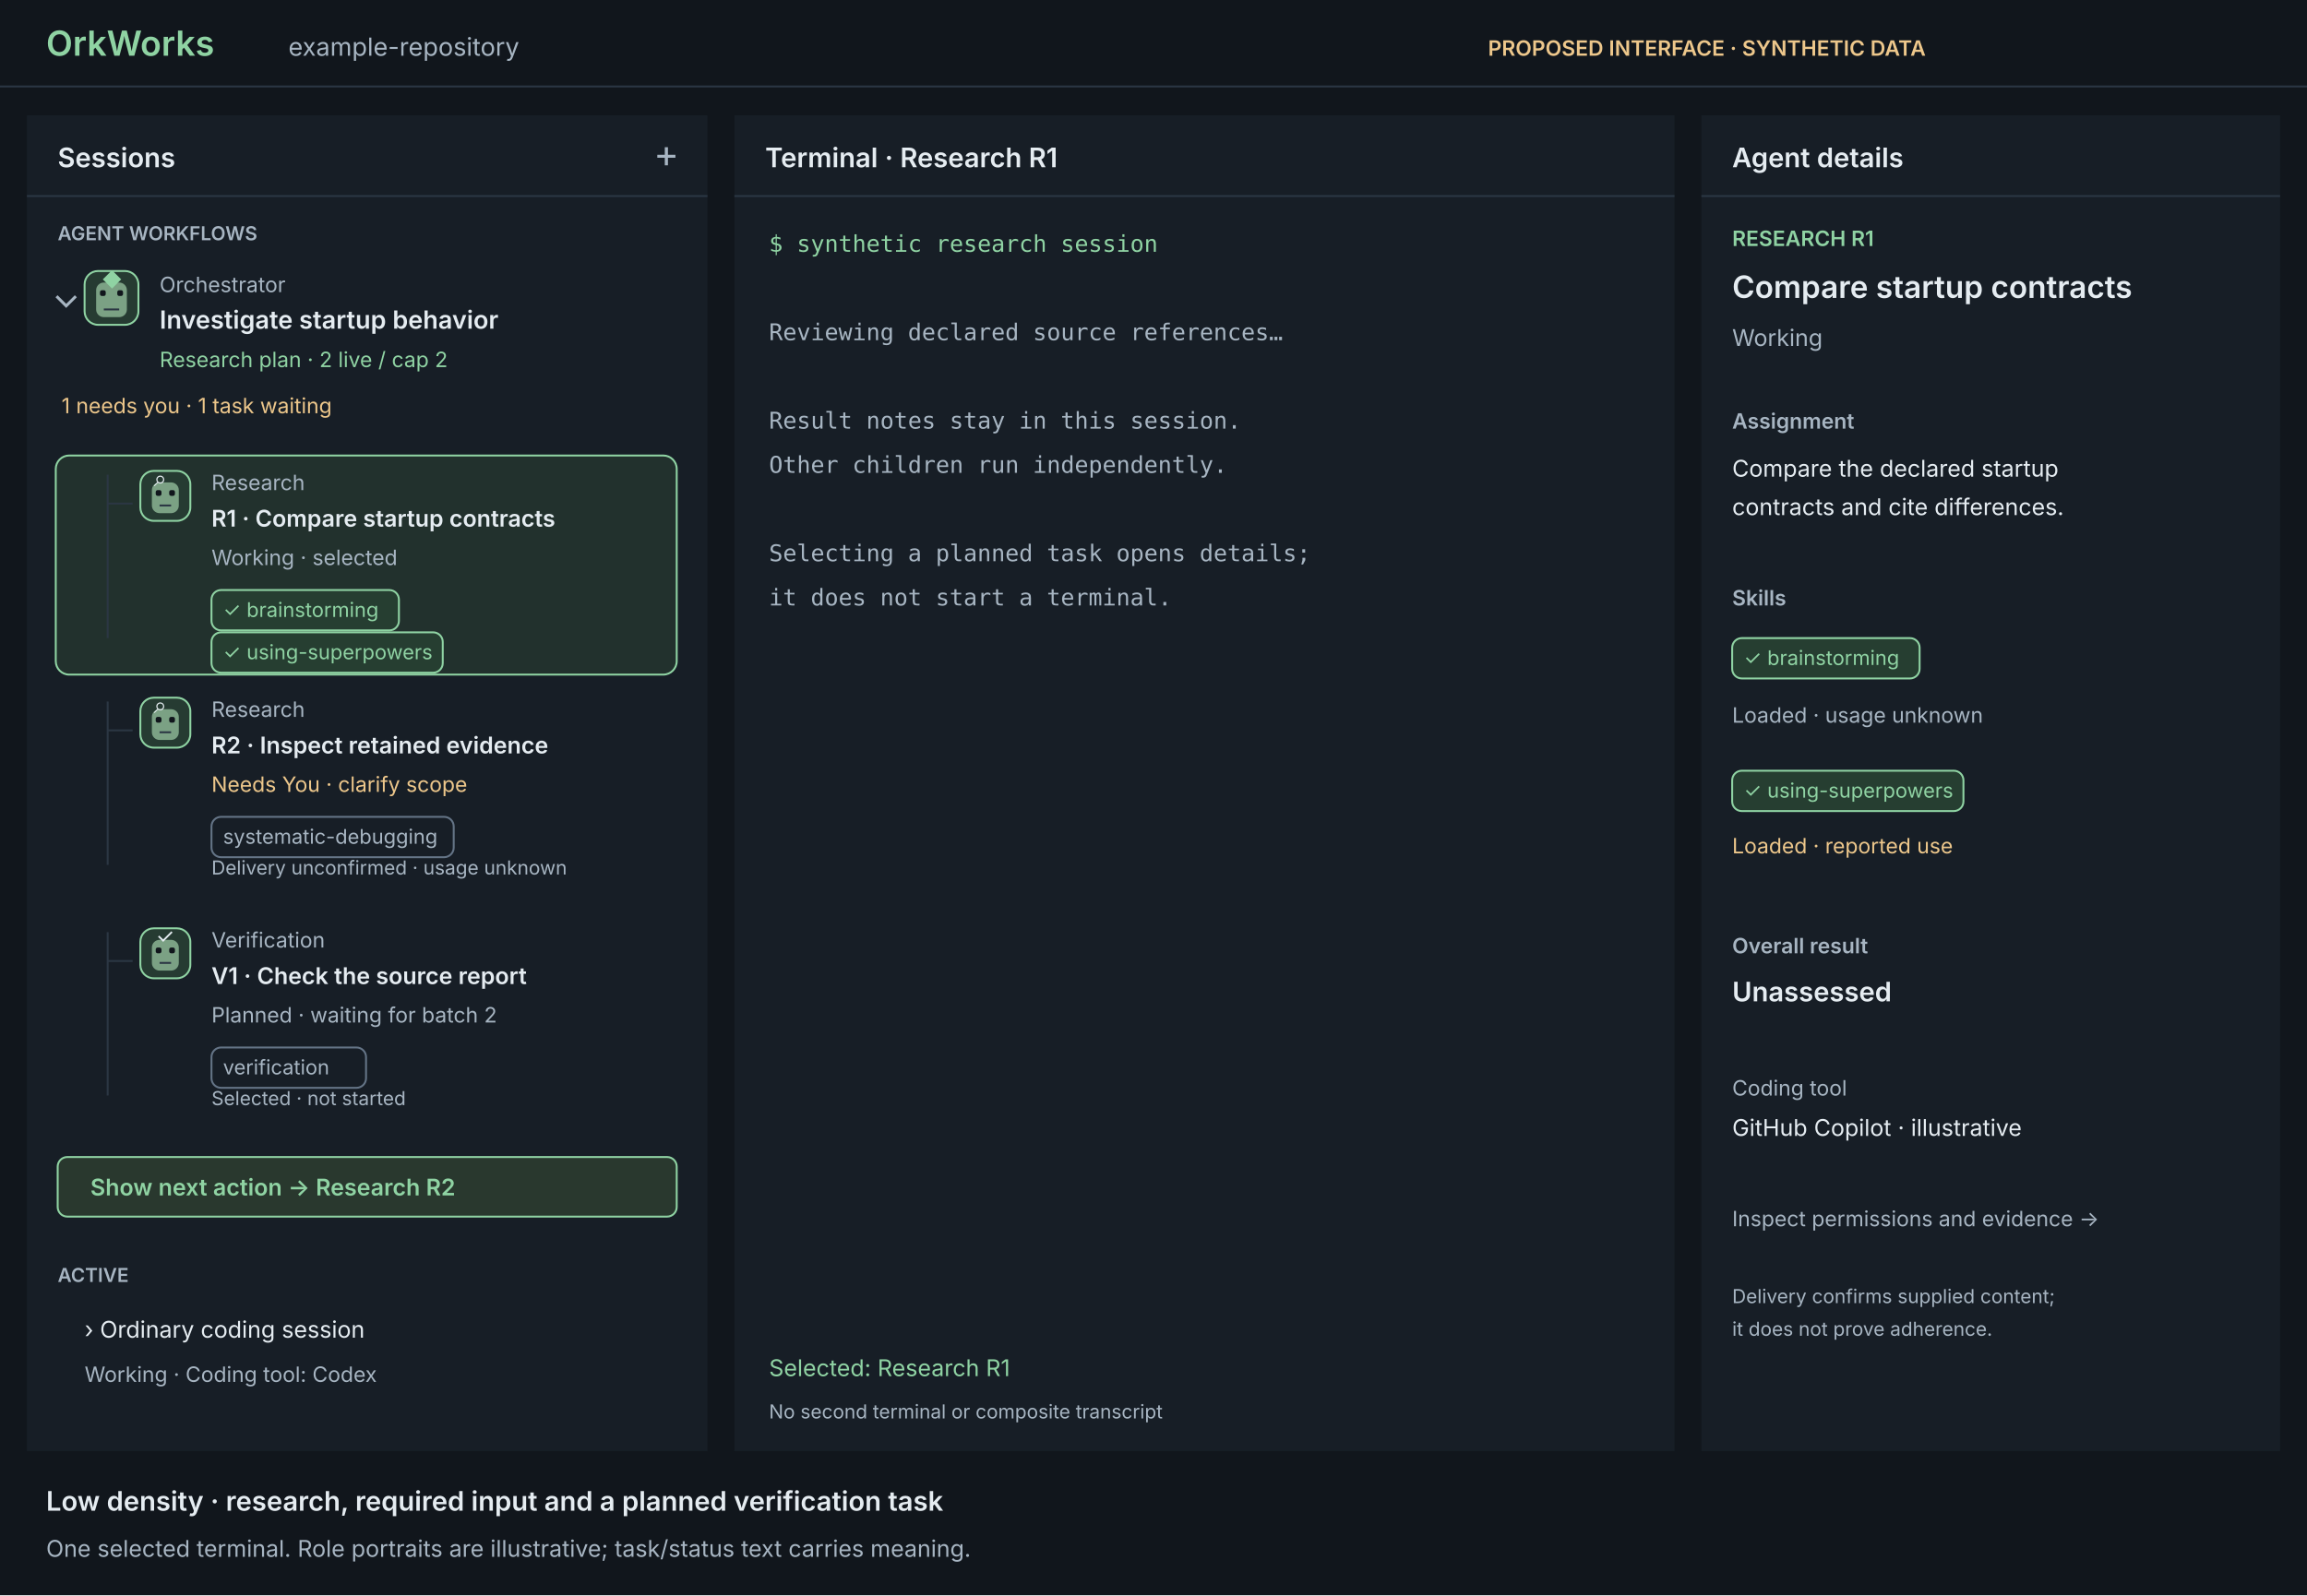
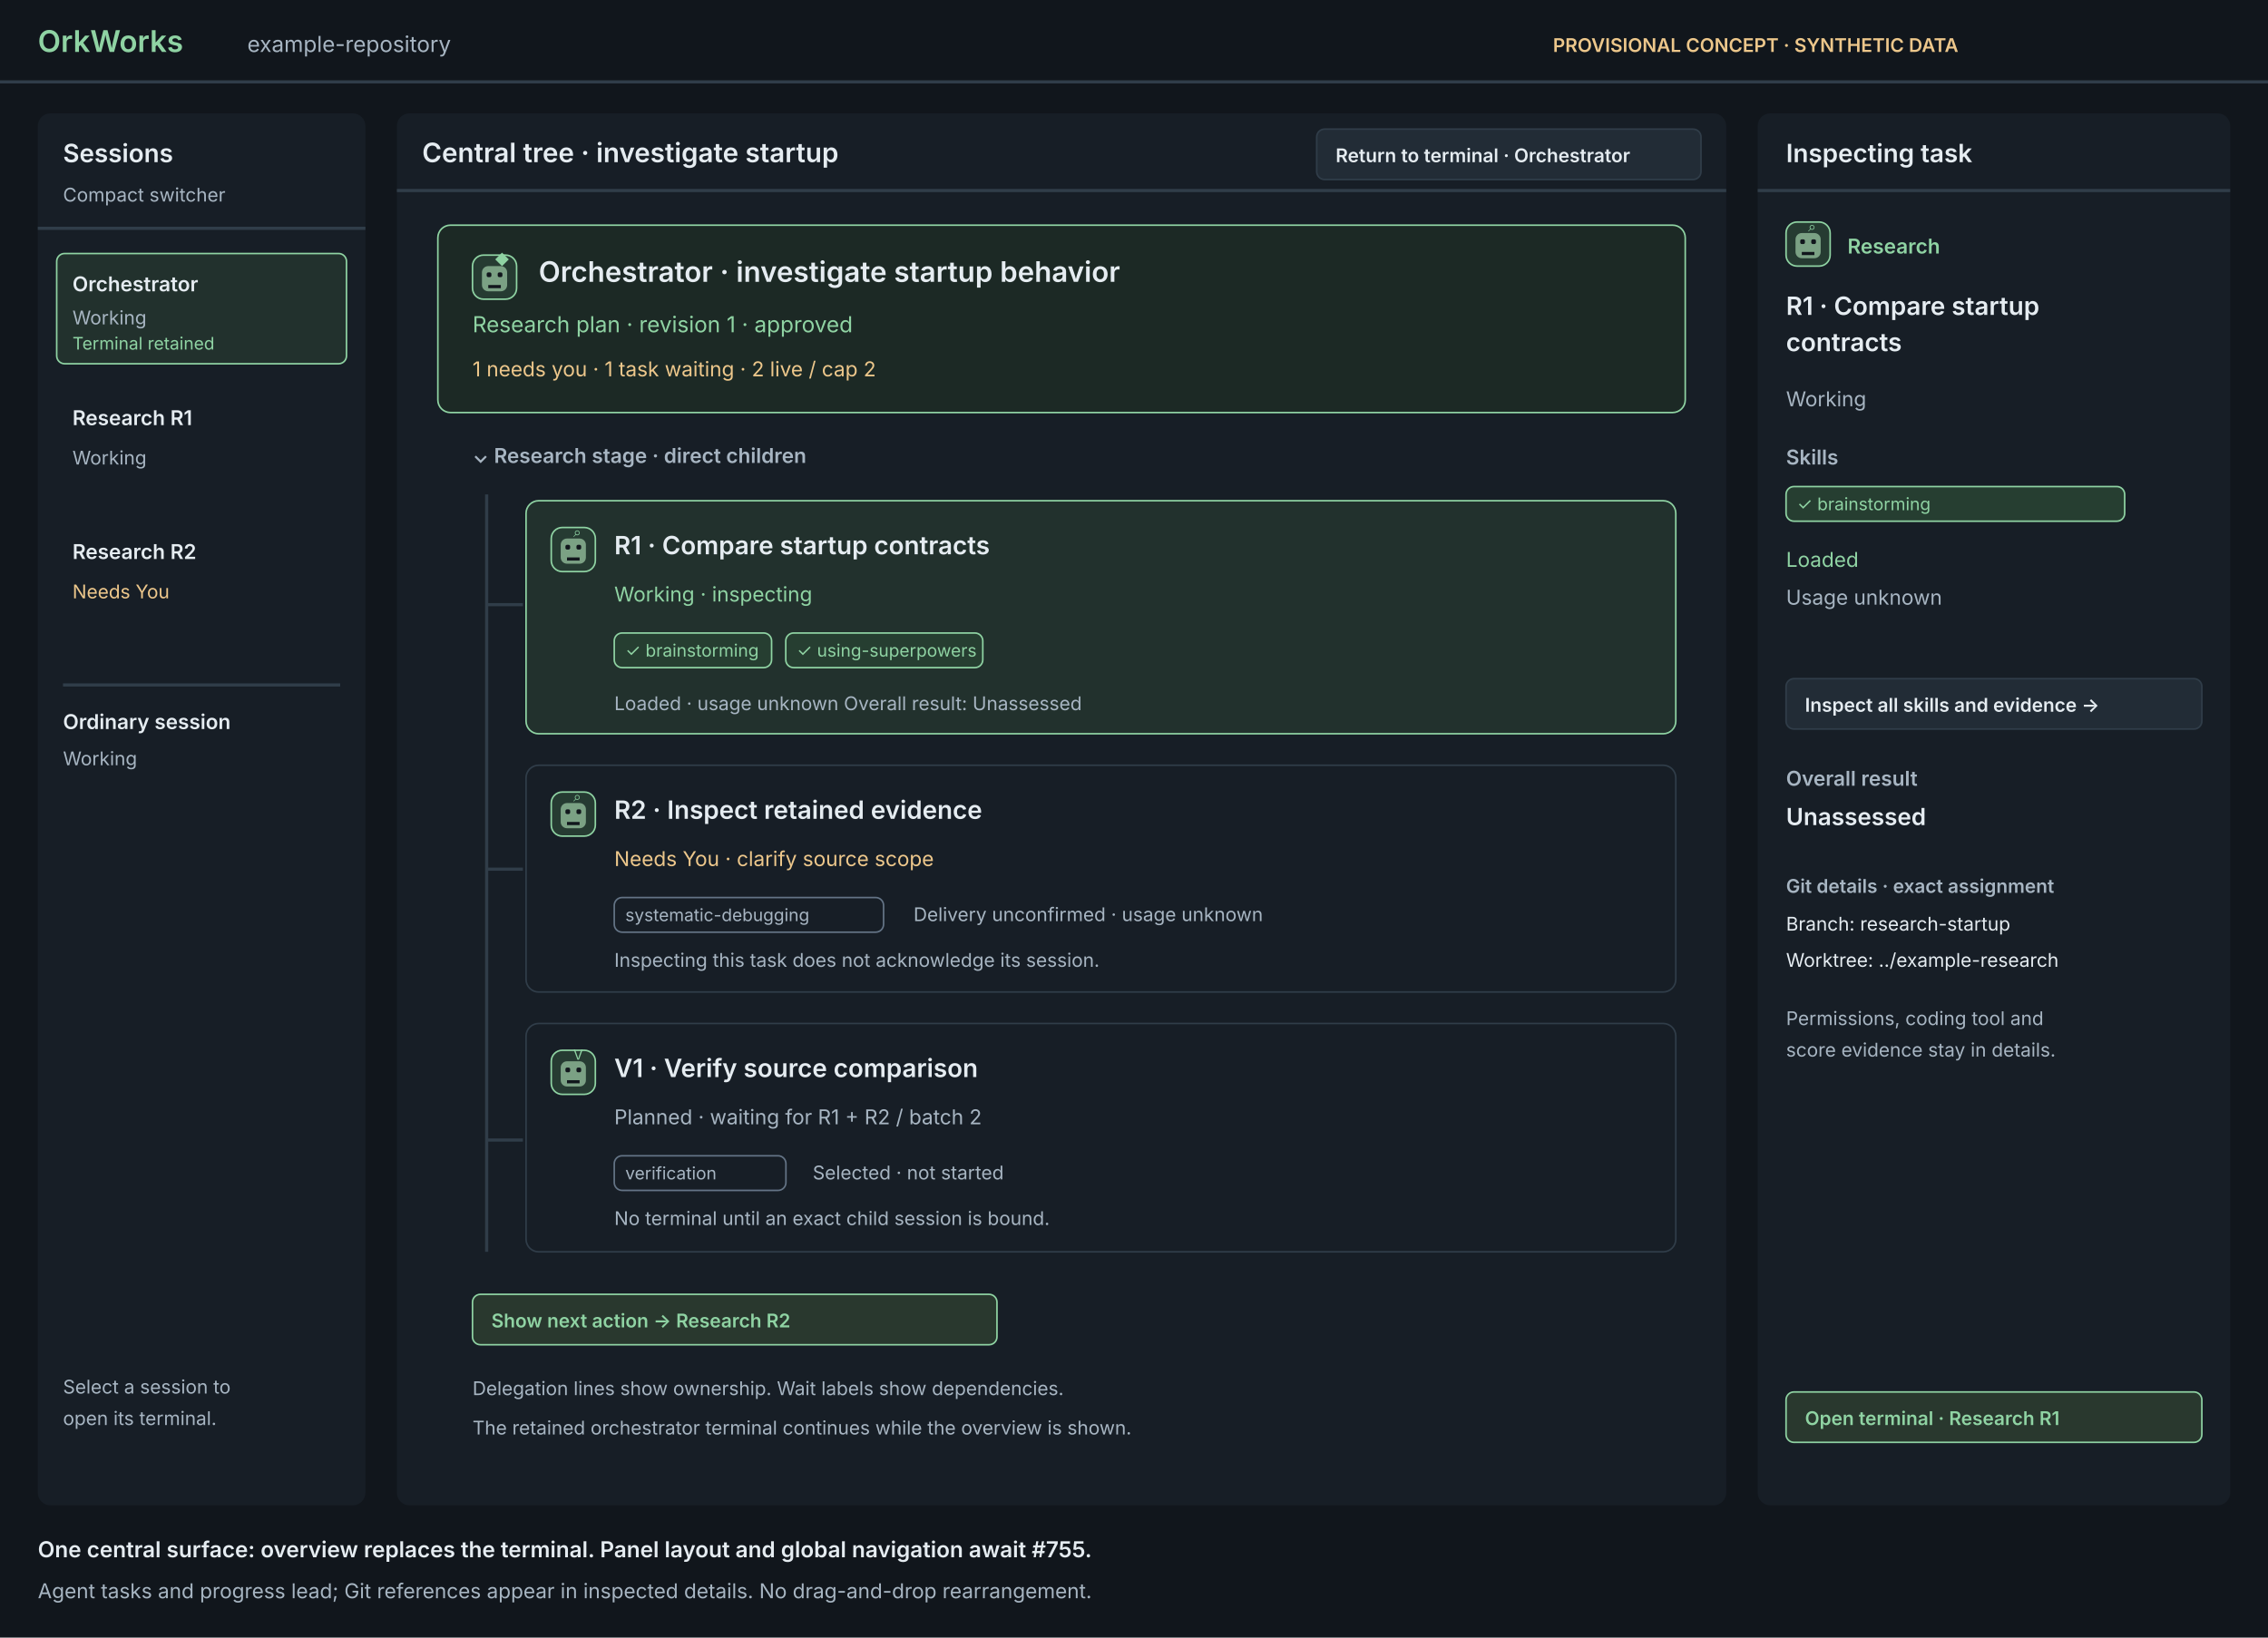
- <svg xmlns="http://www.w3.org/2000/svg" width="1200" height="830" viewBox="0 0 1200 830" role="img" aria-labelledby="title desc">
-   <style>text{font-family:system-ui,-apple-system,Segoe UI,sans-serif} .mono{font-family:ui-monospace,SFMono-Regular,monospace}</style>
-   <rect x="0" y="0" width="1200" height="830" rx="0" fill="#11161c" />
-   <text x="24" y="29" font-size="18" font-weight="600" fill="#8fd3a3">OrkWorks</text>
-   <text x="150" y="29" font-size="13" font-weight="400" fill="#a7b5c2">example-repository</text>
-   <text x="774" y="29" font-size="11" font-weight="600" fill="#edc78b">PROPOSED INTERFACE · SYNTHETIC DATA</text>
-   <path d="M0 45 L1200 45" stroke="#2b3643" fill="none" />
-   <rect x="14" y="60" width="354" height="695" rx="0" fill="#171e26" />
-   <rect x="382" y="60" width="489" height="695" rx="0" fill="#171e26" />
-   <rect x="885" y="60" width="301" height="695" rx="0" fill="#171e26" />
-   <text x="30" y="87" font-size="14" font-weight="600" fill="#e5ecf1">Sessions</text>
-   <text x="340" y="87" font-size="20" font-weight="400" fill="#a7b5c2">+</text>
-   <text x="398" y="87" font-size="14" font-weight="600" fill="#e5ecf1">Terminal · Research R1</text>
-   <text x="901" y="87" font-size="14" font-weight="600" fill="#e5ecf1">Agent details</text>
-   <path d="M14 102 L368 102" stroke="#2b3643" fill="none" />
-   <path d="M382 102 L871 102" stroke="#2b3643" fill="none" />
-   <path d="M885 102 L1186 102" stroke="#2b3643" fill="none" />
-   <text x="24" y="786" font-size="14" font-weight="600" fill="#e5ecf1">Low density · research, required input and a planned verification task</text>
-   <text x="24" y="810" font-size="12" font-weight="400" fill="#a7b5c2">One selected terminal. Role portraits are illustrative; task/status text carries meaning.</text>
-   <text x="30" y="125" font-size="10" font-weight="600" fill="#a7b5c2">AGENT WORKFLOWS</text>
-   <text x="27" y="160" font-size="19" font-weight="400" fill="#a7b5c2">⌄</text>
-   <rect x="44" y="141" width="28" height="28" rx="7" fill="#263b32" stroke="#8fd3a3" />
-   <rect x="50" y="147" width="16" height="18" rx="4" fill="#7ba184" />
-   <rect x="52" y="151" width="3" height="3" rx="1" fill="#11161c" />
-   <rect x="61" y="151" width="3" height="3" rx="1" fill="#11161c" />
-   <path d="M54 161 L62 161" stroke="#2b3643" fill="none" />
-   <text x="53" y="149" font-size="10" font-weight="400" fill="#8fd3a3">◆</text>
-   <text x="83" y="152" font-size="11" font-weight="400" fill="#a7b5c2">Orchestrator</text>
-   <text x="83" y="171" font-size="13" font-weight="600" fill="#e5ecf1">Investigate startup behavior</text>
-   <text x="83" y="191" font-size="11" font-weight="400" fill="#8fd3a3">Research plan · 2 live / cap 2</text>
-   <text x="32" y="215" font-size="11" font-weight="400" fill="#edc78b">1 needs you · 1 task waiting</text>
-   <rect x="29" y="237" width="323" height="114" rx="7" fill="#22312d" stroke="#8fd3a3" />
-   <path d="M56 247 L56 332" stroke="#2b3643" fill="none" />
-   <path d="M56 262 L69 262" stroke="#2b3643" fill="none" />
-   <rect x="73" y="245" width="26" height="26" rx="7" fill="#263b32" stroke="#8fd3a3" />
-   <rect x="79" y="251" width="14" height="16" rx="4" fill="#7ba184" />
-   <rect x="81" y="255" width="3" height="3" rx="1" fill="#11161c" />
-   <rect x="88" y="255" width="3" height="3" rx="1" fill="#11161c" />
-   <path d="M83 263 L89 263" stroke="#2b3643" fill="none" />
-   <text x="80" y="253" font-size="12" font-weight="400" fill="#e5ecf1">⌕</text>
-   <text x="110" y="255" font-size="11" font-weight="400" fill="#a7b5c2">Research</text>
-   <text x="110" y="274" font-size="12" font-weight="600" fill="#e5ecf1">R1 · Compare startup contracts</text>
-   <text x="110" y="294" font-size="11" font-weight="400" fill="#a7b5c2">Working · selected</text>
-   <rect x="110" y="307" width="97.5" height="21" rx="5" fill="#263e31" stroke="#8fd3a3" />
-   <text x="116" y="321" font-size="10.5" font-weight="400" fill="#8fd3a3">✓ brainstorming</text>
-   <rect x="110" y="329" width="120.3" height="21" rx="5" fill="#263e31" stroke="#8fd3a3" />
-   <text x="116" y="343" font-size="10.5" font-weight="400" fill="#8fd3a3">✓ using-superpowers</text>
-   <path d="M56 365 L56 450" stroke="#2b3643" fill="none" />
-   <path d="M56 380 L69 380" stroke="#2b3643" fill="none" />
-   <rect x="73" y="363" width="26" height="26" rx="7" fill="#263b32" stroke="#8fd3a3" />
-   <rect x="79" y="369" width="14" height="16" rx="4" fill="#7ba184" />
-   <rect x="81" y="373" width="3" height="3" rx="1" fill="#11161c" />
-   <rect x="88" y="373" width="3" height="3" rx="1" fill="#11161c" />
-   <path d="M83 381 L89 381" stroke="#2b3643" fill="none" />
-   <text x="80" y="371" font-size="12" font-weight="400" fill="#e5ecf1">⌕</text>
-   <text x="110" y="373" font-size="11" font-weight="400" fill="#a7b5c2">Research</text>
-   <text x="110" y="392" font-size="12" font-weight="600" fill="#e5ecf1">R2 · Inspect retained evidence</text>
-   <text x="110" y="412" font-size="11" font-weight="400" fill="#edc78b">Needs You · clarify scope</text>
-   <rect x="110" y="425" width="126.0" height="21" rx="5" fill="#171e26" stroke="#647486" />
-   <text x="116" y="439" font-size="10.5" font-weight="400" fill="#a7b5c2">systematic-debugging</text>
-   <text x="110" y="455" font-size="10" font-weight="400" fill="#a7b5c2">Delivery unconfirmed · usage unknown</text>
-   <path d="M56 485 L56 570" stroke="#2b3643" fill="none" />
-   <path d="M56 500 L69 500" stroke="#2b3643" fill="none" />
-   <rect x="73" y="483" width="26" height="26" rx="7" fill="#263b32" stroke="#8fd3a3" />
-   <rect x="79" y="489" width="14" height="16" rx="4" fill="#7ba184" />
-   <rect x="81" y="493" width="3" height="3" rx="1" fill="#11161c" />
-   <rect x="88" y="493" width="3" height="3" rx="1" fill="#11161c" />
-   <path d="M83 501 L89 501" stroke="#2b3643" fill="none" />
-   <text x="81" y="491" font-size="11" font-weight="400" fill="#e5ecf1">✓</text>
-   <text x="110" y="493" font-size="11" font-weight="400" fill="#a7b5c2">Verification</text>
-   <text x="110" y="512" font-size="12" font-weight="600" fill="#e5ecf1">V1 · Check the source report</text>
-   <text x="110" y="532" font-size="11" font-weight="400" fill="#a7b5c2">Planned · waiting for batch 2</text>
-   <rect x="110" y="545" width="80.4" height="21" rx="5" fill="#171e26" stroke="#647486" />
-   <text x="116" y="559" font-size="10.5" font-weight="400" fill="#a7b5c2">verification</text>
-   <text x="110" y="575" font-size="10" font-weight="400" fill="#a7b5c2">Selected · not started</text>
-   <rect x="30" y="602" width="322" height="31" rx="5" fill="#29382e" stroke="#8fd3a3" />
-   <text x="47" y="622" font-size="12" font-weight="600" fill="#8fd3a3">Show next action → Research R2</text>
-   <text x="30" y="667" font-size="10" font-weight="600" fill="#a7b5c2">ACTIVE</text>
-   <text x="44" y="696" font-size="12" font-weight="400" fill="#e5ecf1">›  Ordinary coding session</text>
-   <text x="44" y="719" font-size="11" font-weight="400" fill="#a7b5c2">Working · Coding tool: Codex</text>
-   <text x="400" y="131" font-size="12" font-weight="400" fill="#8fd3a3" class="mono">$ synthetic research session</text>
-   <text x="400" y="154" font-size="12" font-weight="400" fill="#a7b5c2" class="mono" />
-   <text x="400" y="177" font-size="12" font-weight="400" fill="#a7b5c2" class="mono">Reviewing declared source references…</text>
-   <text x="400" y="200" font-size="12" font-weight="400" fill="#a7b5c2" class="mono" />
-   <text x="400" y="223" font-size="12" font-weight="400" fill="#a7b5c2" class="mono">Result notes stay in this session.</text>
-   <text x="400" y="246" font-size="12" font-weight="400" fill="#a7b5c2" class="mono">Other children run independently.</text>
-   <text x="400" y="269" font-size="12" font-weight="400" fill="#a7b5c2" class="mono" />
-   <text x="400" y="292" font-size="12" font-weight="400" fill="#a7b5c2" class="mono">Selecting a planned task opens details;</text>
-   <text x="400" y="315" font-size="12" font-weight="400" fill="#a7b5c2" class="mono">it does not start a terminal.</text>
-   <text x="400" y="716" font-size="12" font-weight="400" fill="#8fd3a3">Selected: Research R1</text>
-   <text x="400" y="738" font-size="10" font-weight="400" fill="#a7b5c2">No second terminal or composite transcript</text>
-   <text x="901" y="128" font-size="11" font-weight="600" fill="#8fd3a3">RESEARCH R1</text>
-   <text x="901" y="155" font-size="16" font-weight="600" fill="#e5ecf1">Compare startup contracts</text>
-   <text x="901" y="180" font-size="12" font-weight="400" fill="#a7b5c2">Working</text>
-   <text x="901" y="223" font-size="11" font-weight="600" fill="#a7b5c2">Assignment</text>
-   <text x="901" y="248" font-size="12" font-weight="400" fill="#e5ecf1">Compare the declared startup</text>
-   <text x="901" y="268" font-size="12" font-weight="400" fill="#e5ecf1">contracts and cite differences.</text>
-   <text x="901" y="315" font-size="11" font-weight="600" fill="#a7b5c2">Skills</text>
-   <rect x="901" y="332" width="97.5" height="21" rx="5" fill="#263e31" stroke="#8fd3a3" />
-   <text x="907" y="346" font-size="10.5" font-weight="400" fill="#8fd3a3">✓ brainstorming</text>
-   <text x="901" y="376" font-size="11" font-weight="400" fill="#a7b5c2">Loaded · usage unknown</text>
-   <rect x="901" y="401" width="120.3" height="21" rx="5" fill="#263e31" stroke="#8fd3a3" />
-   <text x="907" y="415" font-size="10.5" font-weight="400" fill="#8fd3a3">✓ using-superpowers</text>
-   <text x="901" y="444" font-size="11" font-weight="400" fill="#edc78b">Loaded · reported use</text>
-   <text x="901" y="496" font-size="11" font-weight="600" fill="#a7b5c2">Overall result</text>
-   <text x="901" y="521" font-size="14" font-weight="600" fill="#e5ecf1">Unassessed</text>
-   <text x="901" y="570" font-size="11" font-weight="400" fill="#a7b5c2">Coding tool</text>
-   <text x="901" y="591" font-size="12" font-weight="400" fill="#e5ecf1">GitHub Copilot · illustrative</text>
-   <text x="901" y="638" font-size="11" font-weight="400" fill="#a7b5c2">Inspect permissions and evidence →</text>
-   <text x="901" y="678" font-size="10" font-weight="400" fill="#a7b5c2">Delivery confirms supplied content;</text>
-   <text x="901" y="695" font-size="10" font-weight="400" fill="#a7b5c2">it does not prove adherence.</text>
+ <svg xmlns="http://www.w3.org/2000/svg" width="1440" height="1040" viewBox="0 0 1440 1040" role="img" aria-labelledby="title desc">
+   <style>text{font-family:system-ui,-apple-system,Segoe UI,sans-serif}</style>
+   <rect x="0" y="0" width="1440" height="1040" rx="0" fill="#11161c" />
+   <text x="24" y="33" font-size="19" fill="#8fd3a3" font-weight="600">OrkWorks</text>
+   <text x="157" y="33" font-size="14" fill="#a7b5c2">example-repository</text>
+   <text x="986" y="33" font-size="12" fill="#edc78b" font-weight="600">PROVISIONAL CONCEPT · SYNTHETIC DATA</text>
+   <path d="M0 52 H1440" stroke="#303d49" stroke-width="2" fill="none" />
+   <rect x="24" y="72" width="208" height="884" rx="8" fill="#171e26" />
+   <rect x="252" y="72" width="844" height="884" rx="8" fill="#171e26" />
+   <rect x="1116" y="72" width="300" height="884" rx="8" fill="#171e26" />
+   <text x="40" y="103" font-size="16" fill="#e5ecf1" font-weight="600">Sessions</text>
+   <text x="40" y="128" font-size="12" fill="#a7b5c2">Compact switcher</text>
+   <text x="268" y="103" font-size="17" fill="#e5ecf1" font-weight="600">Central tree · investigate startup</text>
+   <text x="1134" y="103" font-size="16" fill="#e5ecf1" font-weight="600">Inspecting task</text>
+   <path d="M24 145 H232" stroke="#303d49" stroke-width="2" fill="none" />
+   <path d="M252 121 H1096" stroke="#303d49" stroke-width="2" fill="none" />
+   <path d="M1116 121 H1416" stroke="#303d49" stroke-width="2" fill="none" />
+   <rect x="36" y="161" width="184" height="70" rx="5" fill="#22312d" stroke="#8fd3a3" />
+   <text x="46" y="185" font-size="13" fill="#e5ecf1" font-weight="600">Orchestrator</text>
+   <text x="46" y="206" font-size="12" fill="#a7b5c2">Working</text>
+   <text x="46" y="222" font-size="11" fill="#8fd3a3">Terminal retained</text>
+   <rect x="36" y="246" width="184" height="70" rx="5" fill="#171e26" />
+   <text x="46" y="270" font-size="13" fill="#e5ecf1" font-weight="600">Research R1</text>
+   <text x="46" y="295" font-size="12" fill="#a7b5c2">Working</text>
+   <rect x="36" y="331" width="184" height="70" rx="5" fill="#171e26" />
+   <text x="46" y="355" font-size="13" fill="#e5ecf1" font-weight="600">Research R2</text>
+   <text x="46" y="380" font-size="12" fill="#edc78b">Needs You</text>
+   <path d="M40 435 H216" stroke="#303d49" stroke-width="2" fill="none" />
+   <text x="40" y="463" font-size="13" fill="#e5ecf1" font-weight="600">Ordinary session</text>
+   <text x="40" y="486" font-size="12" fill="#a7b5c2">Working</text>
+   <text x="40" y="885" font-size="12" fill="#a7b5c2">Select a session to</text>
+   <text x="40" y="905" font-size="12" fill="#a7b5c2">open its terminal.</text>
+   <text x="24" y="989" font-size="14" fill="#e5ecf1" font-weight="600">One central surface: overview replaces the terminal. Panel layout and global navigation await #755.</text>
+   <text x="24" y="1015" font-size="13" fill="#a7b5c2">Agent tasks and progress lead; Git references appear in inspected details. No drag-and-drop rearrangement.</text>
+   <rect x="836" y="82" width="244" height="32" rx="5" fill="#222c36" stroke="#303d49" />
+   <text x="848" y="103" font-size="12" fill="#e5ecf1" font-weight="600">Return to terminal · Orchestrator</text>
+   <rect x="278" y="143" width="792" height="119" rx="8" fill="#1c2925" stroke="#8fd3a3" />
+   <rect x="300" y="162" width="28" height="28" rx="7" fill="#263b32" stroke="#8fd3a3" />
+   <rect x="306" y="169" width="16" height="16" rx="4" fill="#7ba184" />
+   <rect x="309" y="173" width="3" height="3" rx="1" fill="#11161c" />
+   <rect x="316" y="173" width="3" height="3" rx="1" fill="#11161c" />
+   <path d="M310 182 H318" stroke="#11161c" stroke-width="2" fill="none" />
+   <text x="314.0" y="168" font-size="9" fill="#8fd3a3">◆</text>
+   <text x="342" y="179" font-size="18" fill="#e5ecf1" font-weight="600">Orchestrator · investigate startup behavior</text>
+   <text x="300" y="211" font-size="14" fill="#8fd3a3">Research plan · revision 1 · approved</text>
+   <text x="300" y="239" font-size="13" fill="#edc78b">1 needs you · 1 task waiting · 2 live / cap 2</text>
+   <text x="300" y="294" font-size="13" fill="#a7b5c2" font-weight="600">⌄ Research stage · direct children</text>
+   <path d="M309 314 V795 M309 384 H332 M309 552 H332 M309 724 H332" stroke="#303d49" stroke-width="2" fill="none" />
+   <rect x="334" y="318" width="730" height="148" rx="8" fill="#22312d" stroke="#8fd3a3" />
+   <rect x="350" y="335" width="28" height="28" rx="7" fill="#263b32" stroke="#8fd3a3" />
+   <rect x="356" y="342" width="16" height="16" rx="4" fill="#7ba184" />
+   <rect x="359" y="346" width="3" height="3" rx="1" fill="#11161c" />
+   <rect x="366" y="346" width="3" height="3" rx="1" fill="#11161c" />
+   <path d="M360 355 H368" stroke="#11161c" stroke-width="2" fill="none" />
+   <text x="364.0" y="341" font-size="9" fill="#8fd3a3">⌕</text>
+   <text x="390" y="352" font-size="16" fill="#e5ecf1" font-weight="600">R1 · Compare startup contracts</text>
+   <text x="390" y="382" font-size="13" fill="#8fd3a3">Working · inspecting</text>
+   <rect x="390" y="402" width="99.9" height="22" rx="5" fill="#263e31" stroke="#8fd3a3" />
+   <text x="397" y="417" font-size="11" fill="#8fd3a3">✓ brainstorming</text>
+   <rect x="498.9" y="402" width="125.1" height="22" rx="5" fill="#263e31" stroke="#8fd3a3" />
+   <text x="505.9" y="417" font-size="11" fill="#8fd3a3">✓ using-superpowers</text>
+   <text x="390" y="451" font-size="12" fill="#a7b5c2">Loaded · usage unknown     Overall result: Unassessed</text>
+   <rect x="334" y="486" width="730" height="144" rx="8" fill="#171e26" stroke="#303d49" />
+   <rect x="350" y="503" width="28" height="28" rx="7" fill="#263b32" stroke="#8fd3a3" />
+   <rect x="356" y="510" width="16" height="16" rx="4" fill="#7ba184" />
+   <rect x="359" y="514" width="3" height="3" rx="1" fill="#11161c" />
+   <rect x="366" y="514" width="3" height="3" rx="1" fill="#11161c" />
+   <path d="M360 523 H368" stroke="#11161c" stroke-width="2" fill="none" />
+   <text x="364.0" y="509" font-size="9" fill="#8fd3a3">⌕</text>
+   <text x="390" y="520" font-size="16" fill="#e5ecf1" font-weight="600">R2 · Inspect retained evidence</text>
+   <text x="390" y="550" font-size="13" fill="#edc78b">Needs You · clarify source scope</text>
+   <rect x="390" y="570" width="171" height="22" rx="5" fill="#171e26" stroke="#647486" />
+   <text x="397" y="585" font-size="11" fill="#a7b5c2">systematic-debugging</text>
+   <text x="580" y="585" font-size="12" fill="#a7b5c2">Delivery unconfirmed · usage unknown</text>
+   <text x="390" y="614" font-size="12" fill="#a7b5c2">Inspecting this task does not acknowledge its session.</text>
+   <rect x="334" y="650" width="730" height="145" rx="8" fill="#171e26" stroke="#303d49" />
+   <rect x="350" y="667" width="28" height="28" rx="7" fill="#263b32" stroke="#8fd3a3" />
+   <rect x="356" y="674" width="16" height="16" rx="4" fill="#7ba184" />
+   <rect x="359" y="678" width="3" height="3" rx="1" fill="#11161c" />
+   <rect x="366" y="678" width="3" height="3" rx="1" fill="#11161c" />
+   <path d="M360 687 H368" stroke="#11161c" stroke-width="2" fill="none" />
+   <text x="364.0" y="673" font-size="9" fill="#8fd3a3">V</text>
+   <text x="390" y="684" font-size="16" fill="#e5ecf1" font-weight="600">V1 · Verify source comparison</text>
+   <text x="390" y="714" font-size="13" fill="#a7b5c2">Planned · waiting for R1 + R2 / batch 2</text>
+   <rect x="390" y="734" width="109" height="22" rx="5" fill="#171e26" stroke="#647486" />
+   <text x="397" y="749" font-size="11" fill="#a7b5c2">verification</text>
+   <text x="516" y="749" font-size="12" fill="#a7b5c2">Selected · not started</text>
+   <text x="390" y="778" font-size="12" fill="#a7b5c2">No terminal until an exact child session is bound.</text>
+   <rect x="300" y="822" width="333" height="32" rx="5" fill="#29382e" stroke="#8fd3a3" />
+   <text x="312" y="843" font-size="12" fill="#8fd3a3" font-weight="600">Show next action → Research R2</text>
+   <text x="300" y="886" font-size="12" fill="#a7b5c2">Delegation lines show ownership. Wait labels show dependencies.</text>
+   <text x="300" y="911" font-size="12" fill="#a7b5c2">The retained orchestrator terminal continues while the overview is shown.</text>
+   <rect x="1134" y="141" width="28" height="28" rx="7" fill="#263b32" stroke="#8fd3a3" />
+   <rect x="1140" y="148" width="16" height="16" rx="4" fill="#7ba184" />
+   <rect x="1143" y="152" width="3" height="3" rx="1" fill="#11161c" />
+   <rect x="1150" y="152" width="3" height="3" rx="1" fill="#11161c" />
+   <path d="M1144 161 H1152" stroke="#11161c" stroke-width="2" fill="none" />
+   <text x="1148.0" y="147" font-size="9" fill="#8fd3a3">⌕</text>
+   <text x="1173" y="161" font-size="13" fill="#8fd3a3" font-weight="600">Research</text>
+   <text x="1134" y="200" font-size="16" fill="#e5ecf1" font-weight="600">R1 · Compare startup</text>
+   <text x="1134" y="223" font-size="16" fill="#e5ecf1" font-weight="600">contracts</text>
+   <text x="1134" y="258" font-size="13" fill="#a7b5c2">Working</text>
+   <text x="1134" y="295" font-size="13" fill="#a7b5c2" font-weight="600">Skills</text>
+   <rect x="1134" y="309" width="215" height="22" rx="5" fill="#263e31" stroke="#8fd3a3" />
+   <text x="1141" y="324" font-size="11" fill="#8fd3a3">✓ brainstorming</text>
+   <text x="1134" y="360" font-size="13" fill="#8fd3a3">Loaded</text>
+   <text x="1134" y="384" font-size="13" fill="#a7b5c2">Usage unknown</text>
+   <rect x="1134" y="431" width="264" height="32" rx="5" fill="#222c36" stroke="#303d49" />
+   <text x="1146" y="452" font-size="12" fill="#e5ecf1" font-weight="600">Inspect all skills and evidence →</text>
+   <text x="1134" y="499" font-size="13" fill="#a7b5c2" font-weight="600">Overall result</text>
+   <text x="1134" y="524" font-size="15" fill="#e5ecf1" font-weight="600">Unassessed</text>
+   <text x="1134" y="567" font-size="12" fill="#a7b5c2" font-weight="600">Git details · exact assignment</text>
+   <text x="1134" y="591" font-size="12" fill="#e5ecf1">Branch: research-startup</text>
+   <text x="1134" y="614" font-size="12" fill="#e5ecf1">Worktree: ../example-research</text>
+   <text x="1134" y="651" font-size="12" fill="#a7b5c2">Permissions, coding tool and</text>
+   <text x="1134" y="671" font-size="12" fill="#a7b5c2">score evidence stay in details.</text>
+   <rect x="1134" y="884" width="264" height="32" rx="5" fill="#29382e" stroke="#8fd3a3" />
+   <text x="1146" y="905" font-size="12" fill="#8fd3a3" font-weight="600">Open terminal · Research R1</text>
</svg>
